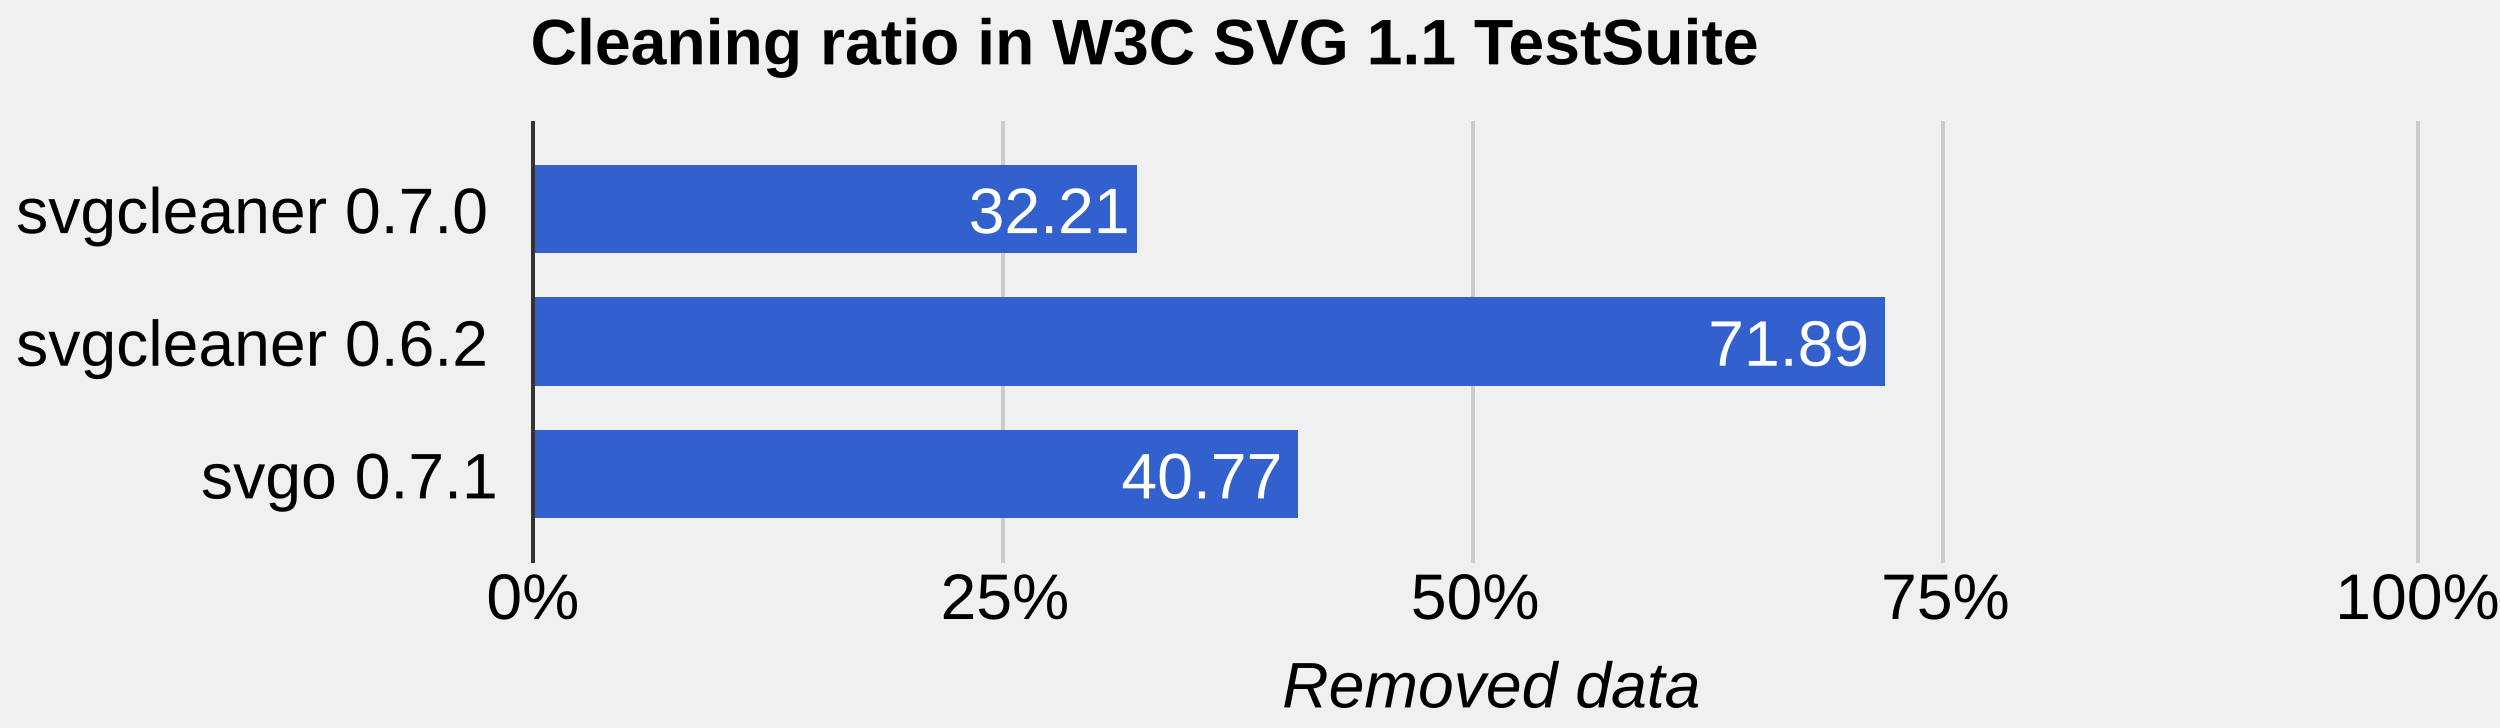
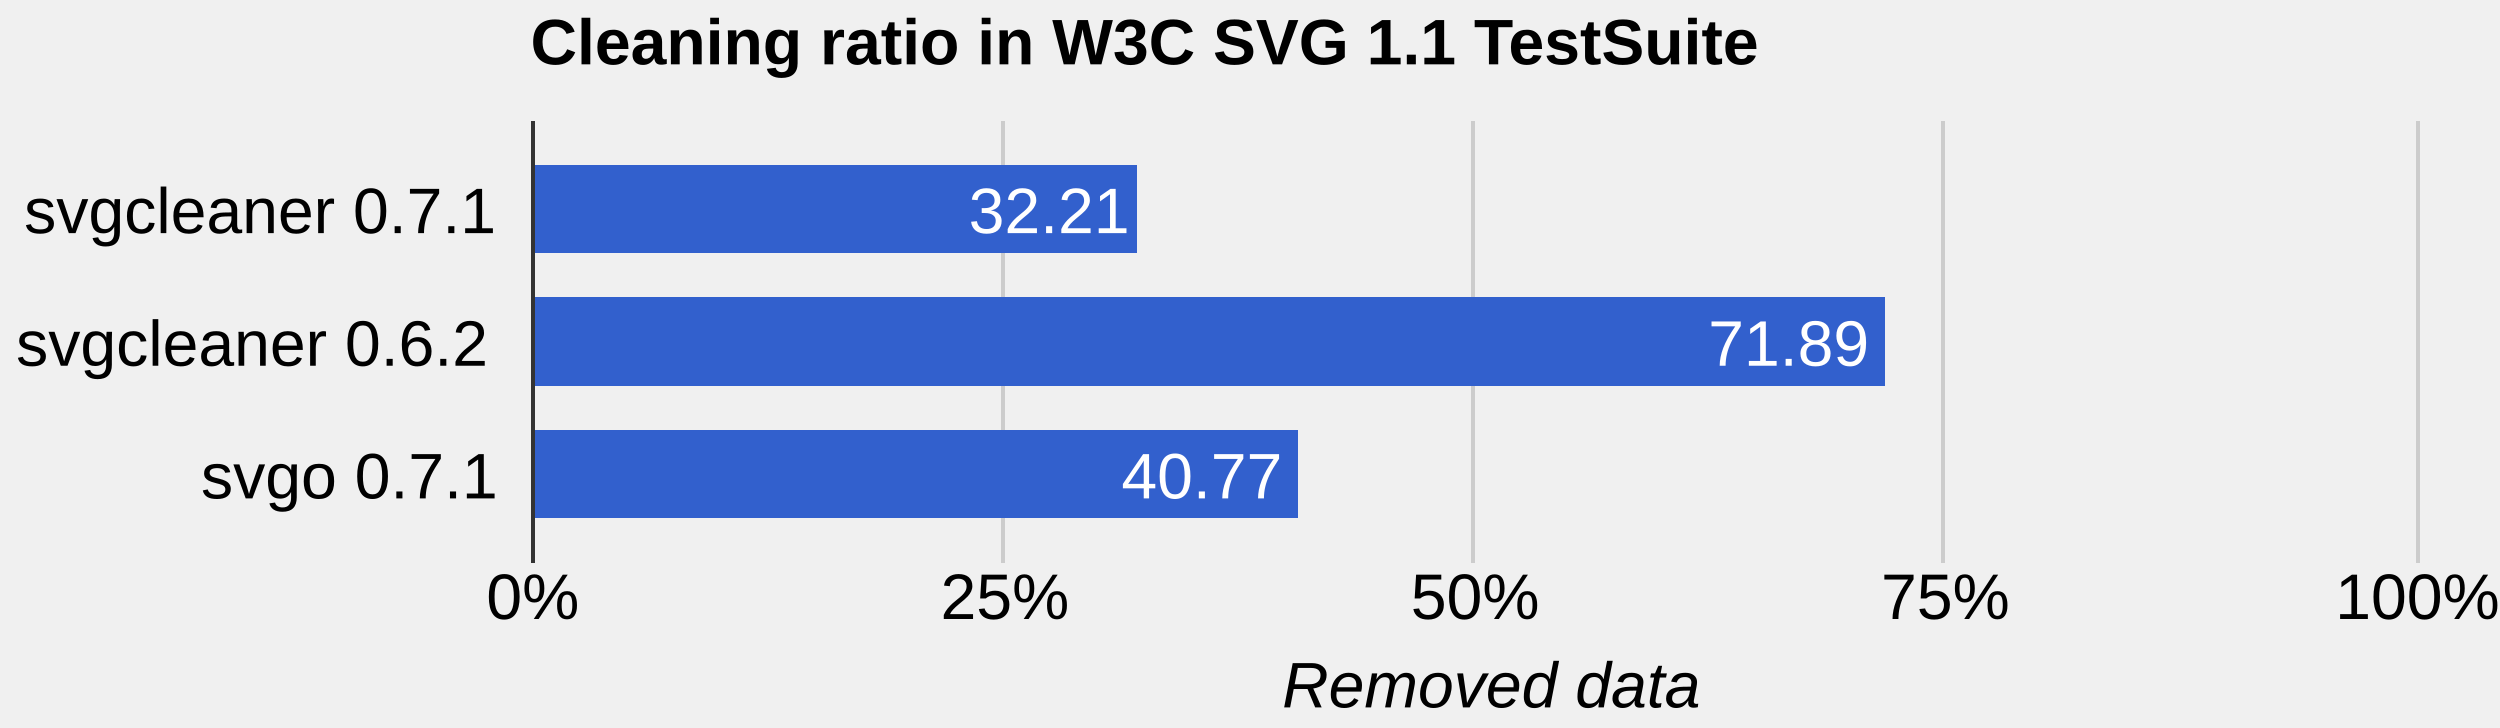
<svg xmlns="http://www.w3.org/2000/svg" height="181" shape-rendering="crispEdges" width="622">
  <text font-family="Arial" font-size="16" font-weight="bold" x="132" y="16">
        Cleaning ratio in W3C SVG 1.1 TestSuite
    </text>
-   <text font-family="Arial" font-size="16" x="4" y="58">
-         svgcleaner 0.7.0
+   <text font-family="Arial" font-size="16" x="6" y="58">
+         svgcleaner 0.7.1
    </text>
  <text font-family="Arial" font-size="16" x="4" y="91">
        svgcleaner 0.6.2
    </text>
  <text font-family="Arial" font-size="16" x="50" y="124">
        svgo 0.7.1
    </text>
  <rect fill="#ccc" height="110" width="1" x="132" y="30" />
  <text fill="#000" font-family="Arial" font-size="16" x="121" y="154">
        0%
    </text>
  <rect fill="#ccc" height="110" width="1" x="249" y="30" />
  <text fill="#000" font-family="Arial" font-size="16" x="234" y="154">
        25%
    </text>
  <rect fill="#ccc" height="110" width="1" x="366" y="30" />
  <text fill="#000" font-family="Arial" font-size="16" x="351" y="154">
        50%
    </text>
  <rect fill="#ccc" height="110" width="1" x="483" y="30" />
  <text fill="#000" font-family="Arial" font-size="16" x="468" y="154">
        75%
    </text>
  <rect fill="#ccc" height="110" width="1" x="601" y="30" />
  <text fill="#000" font-family="Arial" font-size="16" x="581" y="154">
        100%
    </text>
  <rect fill="#3260cd" height="22" width="151" x="132" y="41" />
  <text fill="#fff" font-family="Arial" font-size="16" x="241" y="58">
        32.21
    </text>
  <rect fill="#3260cd" height="22" width="337" x="132" y="74" />
  <text fill="#fff" font-family="Arial" font-size="16" x="425" y="91">
        71.89
    </text>
  <rect fill="#3260cd" height="22" width="191" x="132" y="107" />
  <text fill="#fff" font-family="Arial" font-size="16" x="279" y="124">
        40.77
    </text>
  <rect fill="#333" height="110" width="1" x="132" y="30" />
  <text font-family="Arial" font-size="16" font-style="italic" x="319" y="176">
        Removed data
    </text>
</svg>
